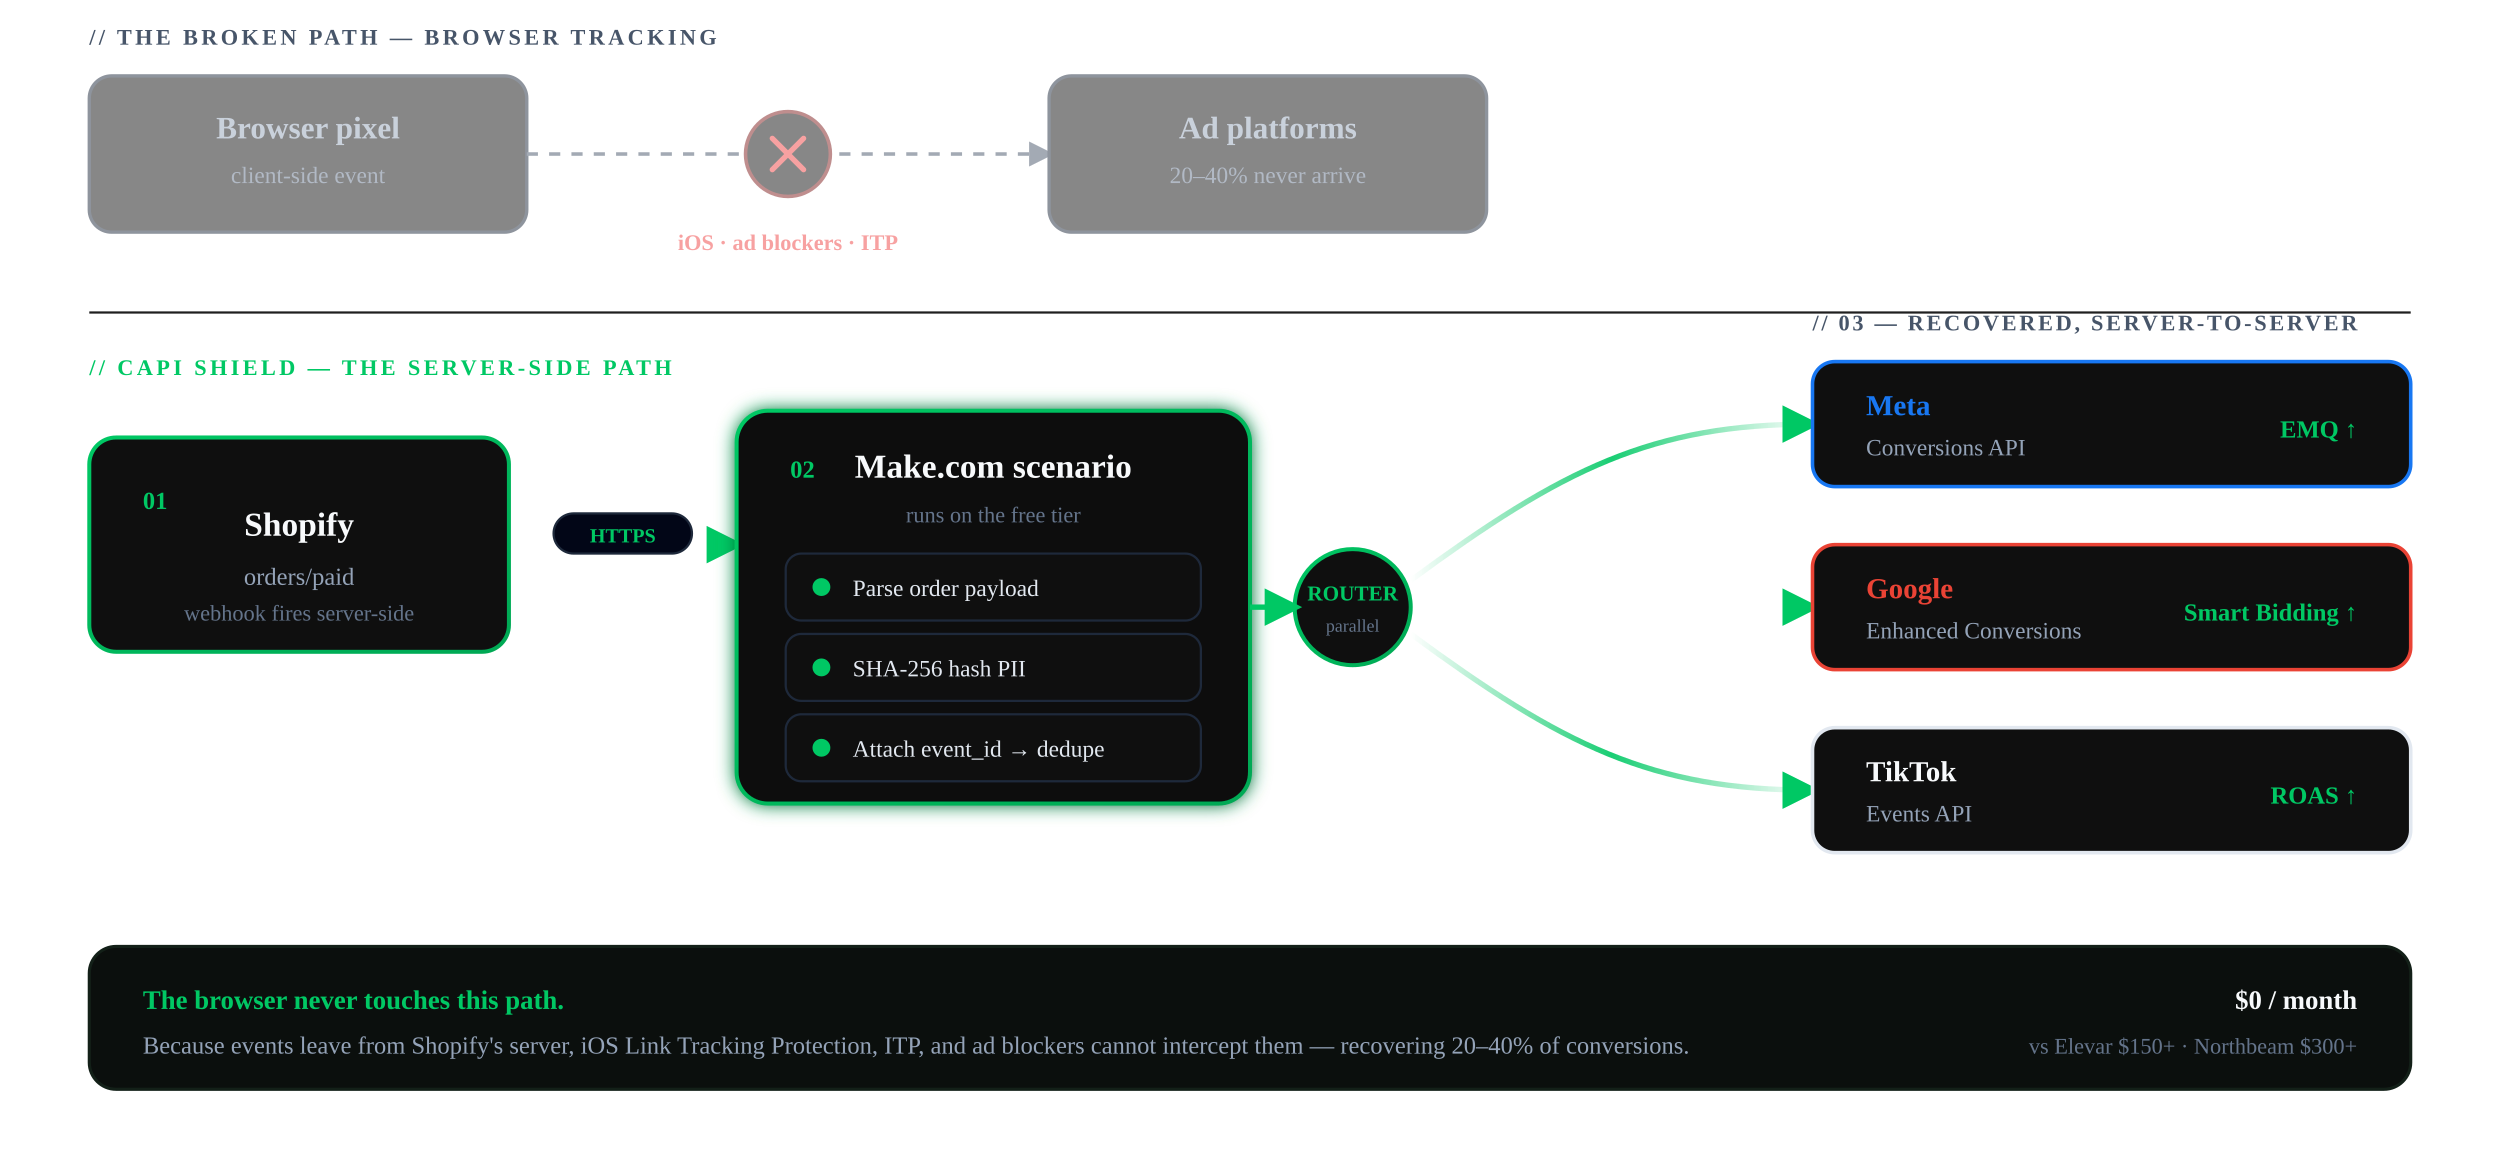
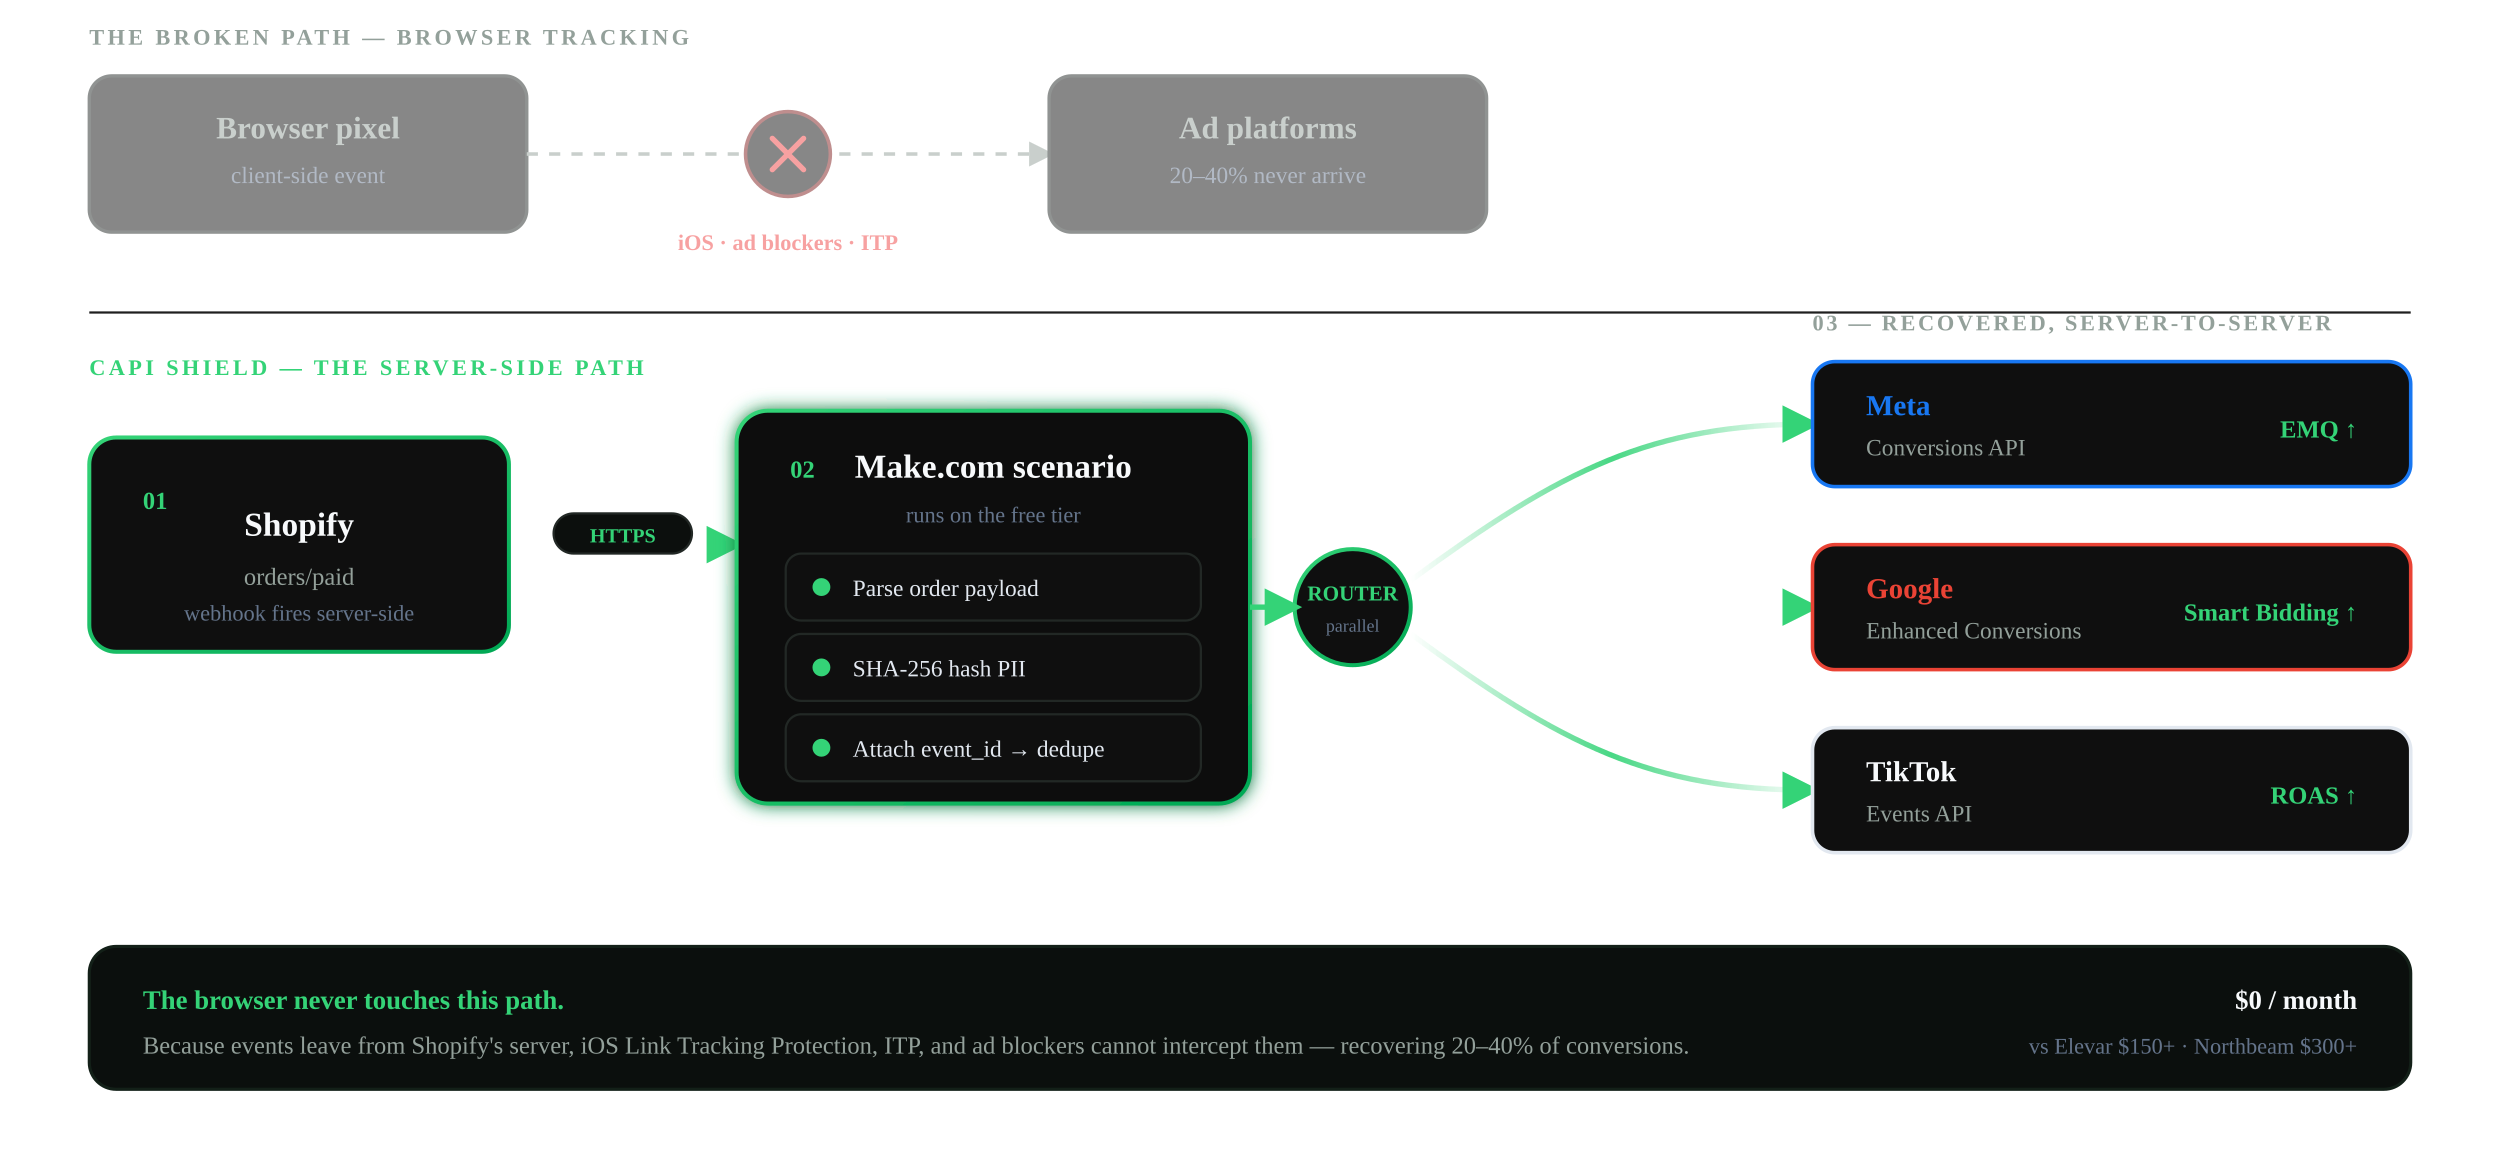
<svg xmlns="http://www.w3.org/2000/svg" role="img" aria-labelledby="capiFlowTitle capiFlowDesc" viewBox="0 0 1120 520" style="width:100%;height:auto;display:block;font-family:var(--mono,ui-monospace,Menlo,monospace);">
  <defs>
    <linearGradient id="capiGreen" x1="0" y1="0" x2="1" y2="1">
-       <stop offset="0" stop-color="#00c864" />
+       <stop offset="0" stop-color="#34d377" />
      <stop offset="1" stop-color="#00a854" />
    </linearGradient>
    <linearGradient id="capiTrack" x1="0" y1="0" x2="1" y2="0">
-       <stop offset="0" stop-color="#00c864" stop-opacity="0" />
-       <stop offset="0.5" stop-color="#00c864" stop-opacity="0.9" />
-       <stop offset="1" stop-color="#00c864" stop-opacity="0" />
+       <stop offset="0" stop-color="#34d377" stop-opacity="0" />
+       <stop offset="0.5" stop-color="#34d377" stop-opacity="0.9" />
+       <stop offset="1" stop-color="#34d377" stop-opacity="0" />
    </linearGradient>
    <marker id="capiArrow" viewBox="0 0 10 10" refX="8" refY="5" markerWidth="7" markerHeight="7" orient="auto-start-reverse">
-       <path d="M0 0 L10 5 L0 10 z" fill="#00c864" />
+       <path d="M0 0 L10 5 L0 10 z" fill="#34d377" />
    </marker>
    <marker id="capiArrowDim" viewBox="0 0 10 10" refX="8" refY="5" markerWidth="7" markerHeight="7" orient="auto-start-reverse">
-       <path d="M0 0 L10 5 L0 10 z" fill="#475569" />
+       <path d="M0 0 L10 5 L0 10 z" fill="#93a09a" />
    </marker>
    <filter id="capiGlow" x="-30%" y="-30%" width="160%" height="160%">
      <feGaussianBlur stdDeviation="4" result="b" />
      <feMerge>
        <feMergeNode in="b" />
        <feMergeNode in="SourceGraphic" />
      </feMerge>
    </filter>
  </defs>
  <g opacity="0.5">
-     <rect x="40" y="34" width="196" height="70" rx="10" fill="#0f0f0f" stroke="#1e293b" stroke-width="1.5" />
-     <text x="138" y="62" text-anchor="middle" fill="#94a3b8" font-size="14" font-weight="700">Browser pixel</text>
+     <rect x="40" y="34" width="196" height="70" rx="10" fill="#0f0f0f" stroke="#222825" stroke-width="1.5" />
+     <text x="138" y="62" text-anchor="middle" fill="#93a09a" font-size="14" font-weight="700">Browser pixel</text>
    <text x="138" y="82" text-anchor="middle" fill="#64748b" font-size="10.5">client-side event</text>
-     <line x1="236" y1="69" x2="470" y2="69" stroke="#475569" stroke-width="1.6" stroke-dasharray="5 5" marker-end="url(#capiArrowDim)" />
+     <line x1="236" y1="69" x2="470" y2="69" stroke="#93a09a" stroke-width="1.6" stroke-dasharray="5 5" marker-end="url(#capiArrowDim)" />
    <g transform="translate(353 69)">
      <circle r="19" fill="#0f0f0f" stroke="#7f1d1d" stroke-width="1.6" />
      <path d="M-7 -7 L7 7 M7 -7 L-7 7" stroke="#ef4444" stroke-width="2.4" stroke-linecap="round" />
    </g>
    <text x="353" y="112" text-anchor="middle" fill="#ef4444" font-size="10" font-weight="700">iOS · ad blockers · ITP</text>
-     <rect x="470" y="34" width="196" height="70" rx="10" fill="#0f0f0f" stroke="#1e293b" stroke-width="1.5" />
-     <text x="568" y="62" text-anchor="middle" fill="#94a3b8" font-size="14" font-weight="700">Ad platforms</text>
+     <rect x="470" y="34" width="196" height="70" rx="10" fill="#0f0f0f" stroke="#222825" stroke-width="1.5" />
+     <text x="568" y="62" text-anchor="middle" fill="#93a09a" font-size="14" font-weight="700">Ad platforms</text>
    <text x="568" y="82" text-anchor="middle" fill="#64748b" font-size="10.5">20–40% never arrive</text>
  </g>
-   <text x="40" y="20" fill="#475569" font-size="10" font-weight="700" letter-spacing="1.5">// THE BROKEN PATH — BROWSER TRACKING</text>
+   <text x="40" y="20" fill="#93a09a" font-size="10" font-weight="700" letter-spacing="1.5">THE BROKEN PATH — BROWSER TRACKING</text>
  <line x1="40" y1="140" x2="1080" y2="140" stroke="#1f1f1f" stroke-width="1" />
-   <text x="40" y="168" fill="#00c864" font-size="10" font-weight="800" letter-spacing="1.5">// CAPI SHIELD — THE SERVER-SIDE PATH</text>
+   <text x="40" y="168" fill="#34d377" font-size="10" font-weight="800" letter-spacing="1.5">CAPI SHIELD — THE SERVER-SIDE PATH</text>
  <g>
    <rect x="40" y="196" width="188" height="96" rx="12" fill="#0f0f0f" stroke="url(#capiGreen)" stroke-width="1.8" />
-     <text x="64" y="228" fill="#00c864" font-size="11" font-weight="800">01</text>
+     <text x="64" y="228" fill="#34d377" font-size="11" font-weight="800">01</text>
    <text x="134" y="240" text-anchor="middle" fill="#f8fafc" font-size="15" font-weight="800">Shopify</text>
-     <text x="134" y="262" text-anchor="middle" fill="#94a3b8" font-size="11">orders/paid</text>
+     <text x="134" y="262" text-anchor="middle" fill="#93a09a" font-size="11">orders/paid</text>
    <text x="134" y="278" text-anchor="middle" fill="#64748b" font-size="10">webhook fires server-side</text>
  </g>
  <line x1="228" y1="244" x2="330" y2="244" stroke="url(#capiTrack)" stroke-width="2.4" marker-end="url(#capiArrow)" />
-   <rect x="248" y="230" width="62" height="18" rx="9" fill="#020617" stroke="#1e293b" stroke-width="1" />
-   <text x="279" y="243" text-anchor="middle" fill="#00c864" font-size="9" font-weight="700">HTTPS</text>
+   <rect x="248" y="230" width="62" height="18" rx="9" fill="#0c0f0d" stroke="#222825" stroke-width="1" />
+   <text x="279" y="243" text-anchor="middle" fill="#34d377" font-size="9" font-weight="700">HTTPS</text>
  <g>
    <rect x="330" y="184" width="230" height="176" rx="14" fill="#0b0f0d" stroke="url(#capiGreen)" stroke-width="1.8" filter="url(#capiGlow)" />
-     <text x="354" y="214" fill="#00c864" font-size="11" font-weight="800">02</text>
+     <text x="354" y="214" fill="#34d377" font-size="11" font-weight="800">02</text>
    <text x="445" y="214" text-anchor="middle" fill="#f8fafc" font-size="15" font-weight="800">Make.com scenario</text>
    <text x="445" y="234" text-anchor="middle" fill="#64748b" font-size="10">runs on the free tier</text>
    <g>
-       <rect x="352" y="248" width="186" height="30" rx="7" fill="#0f0f0f" stroke="#1e293b" stroke-width="1" />
-       <circle cx="368" cy="263" r="4" fill="#00c864" />
+       <rect x="352" y="248" width="186" height="30" rx="7" fill="#0f0f0f" stroke="#222825" stroke-width="1" />
+       <circle cx="368" cy="263" r="4" fill="#34d377" />
      <text x="382" y="267" fill="#e2e8f0" font-size="10.5">Parse order payload</text>
-       <rect x="352" y="284" width="186" height="30" rx="7" fill="#0f0f0f" stroke="#1e293b" stroke-width="1" />
-       <circle cx="368" cy="299" r="4" fill="#00c864" />
+       <rect x="352" y="284" width="186" height="30" rx="7" fill="#0f0f0f" stroke="#222825" stroke-width="1" />
+       <circle cx="368" cy="299" r="4" fill="#34d377" />
      <text x="382" y="303" fill="#e2e8f0" font-size="10.5">SHA-256 hash PII</text>
-       <rect x="352" y="320" width="186" height="30" rx="7" fill="#0f0f0f" stroke="#1e293b" stroke-width="1" />
-       <circle cx="368" cy="335" r="4" fill="#00c864" />
+       <rect x="352" y="320" width="186" height="30" rx="7" fill="#0f0f0f" stroke="#222825" stroke-width="1" />
+       <circle cx="368" cy="335" r="4" fill="#34d377" />
      <text x="382" y="339" fill="#e2e8f0" font-size="10.5">Attach event_id → dedupe</text>
    </g>
  </g>
  <g>
    <circle cx="606" cy="272" r="26" fill="#0f0f0f" stroke="url(#capiGreen)" stroke-width="1.8" />
-     <text x="606" y="269" text-anchor="middle" fill="#00c864" font-size="9.5" font-weight="800">ROUTER</text>
+     <text x="606" y="269" text-anchor="middle" fill="#34d377" font-size="9.5" font-weight="800">ROUTER</text>
    <text x="606" y="283" text-anchor="middle" fill="#64748b" font-size="8">parallel</text>
  </g>
-   <line x1="560" y1="272" x2="580" y2="272" stroke="#00c864" stroke-width="2.4" marker-end="url(#capiArrow)" />
+   <line x1="560" y1="272" x2="580" y2="272" stroke="#34d377" stroke-width="2.4" marker-end="url(#capiArrow)" />
  <path d="M632 260 C 700 210, 740 190, 812 190" fill="none" stroke="url(#capiTrack)" stroke-width="2.4" marker-end="url(#capiArrow)" />
  <path d="M634 272 C 720 272, 740 272, 812 272" fill="none" stroke="url(#capiTrack)" stroke-width="2.4" marker-end="url(#capiArrow)" />
  <path d="M632 284 C 700 334, 740 354, 812 354" fill="none" stroke="url(#capiTrack)" stroke-width="2.4" marker-end="url(#capiArrow)" />
  <g>
    <rect x="812" y="162" width="268" height="56" rx="10" fill="#0f0f0f" stroke="#1877f2" stroke-width="1.6" />
    <text x="836" y="186" fill="#1877f2" font-size="13" font-weight="800">Meta</text>
-     <text x="836" y="204" fill="#94a3b8" font-size="10.5">Conversions API</text>
-     <text x="1056" y="196" text-anchor="end" fill="#00c864" font-size="11" font-weight="800">EMQ ↑</text>
+     <text x="836" y="204" fill="#93a09a" font-size="10.5">Conversions API</text>
+     <text x="1056" y="196" text-anchor="end" fill="#34d377" font-size="11" font-weight="800">EMQ ↑</text>
    <rect x="812" y="244" width="268" height="56" rx="10" fill="#0f0f0f" stroke="#ea4335" stroke-width="1.6" />
    <text x="836" y="268" fill="#ea4335" font-size="13" font-weight="800">Google</text>
-     <text x="836" y="286" fill="#94a3b8" font-size="10.5">Enhanced Conversions</text>
-     <text x="1056" y="278" text-anchor="end" fill="#00c864" font-size="11" font-weight="800">Smart Bidding ↑</text>
+     <text x="836" y="286" fill="#93a09a" font-size="10.5">Enhanced Conversions</text>
+     <text x="1056" y="278" text-anchor="end" fill="#34d377" font-size="11" font-weight="800">Smart Bidding ↑</text>
    <rect x="812" y="326" width="268" height="56" rx="10" fill="#0f0f0f" stroke="#e2e8f0" stroke-width="1.6" />
    <text x="836" y="350" fill="#f8fafc" font-size="13" font-weight="800">TikTok</text>
-     <text x="836" y="368" fill="#94a3b8" font-size="10.5">Events API</text>
-     <text x="1056" y="360" text-anchor="end" fill="#00c864" font-size="11" font-weight="800">ROAS ↑</text>
+     <text x="836" y="368" fill="#93a09a" font-size="10.5">Events API</text>
+     <text x="1056" y="360" text-anchor="end" fill="#34d377" font-size="11" font-weight="800">ROAS ↑</text>
  </g>
-   <text x="812" y="148" fill="#475569" font-size="10" font-weight="700" letter-spacing="1.2">// 03 — RECOVERED, SERVER-TO-SERVER</text>
+   <text x="812" y="148" fill="#93a09a" font-size="10" font-weight="700" letter-spacing="1.2">03 — RECOVERED, SERVER-TO-SERVER</text>
  <g>
    <rect x="40" y="424" width="1040" height="64" rx="12" fill="#0b0f0d" stroke="#132018" stroke-width="1.4" />
-     <text x="64" y="452" fill="#00c864" font-size="12" font-weight="800">The browser never touches this path.</text>
-     <text x="64" y="472" fill="#94a3b8" font-size="11">Because events leave from Shopify's server, iOS Link Tracking Protection, ITP, and ad blockers cannot intercept them — recovering 20–40% of conversions.</text>
+     <text x="64" y="452" fill="#34d377" font-size="12" font-weight="800">The browser never touches this path.</text>
+     <text x="64" y="472" fill="#93a09a" font-size="11">Because events leave from Shopify's server, iOS Link Tracking Protection, ITP, and ad blockers cannot intercept them — recovering 20–40% of conversions.</text>
    <text x="1056" y="452" text-anchor="end" fill="#f8fafc" font-size="12" font-weight="800">$0 / month</text>
    <text x="1056" y="472" text-anchor="end" fill="#64748b" font-size="10">vs Elevar $150+ · Northbeam $300+</text>
  </g>
</svg>
